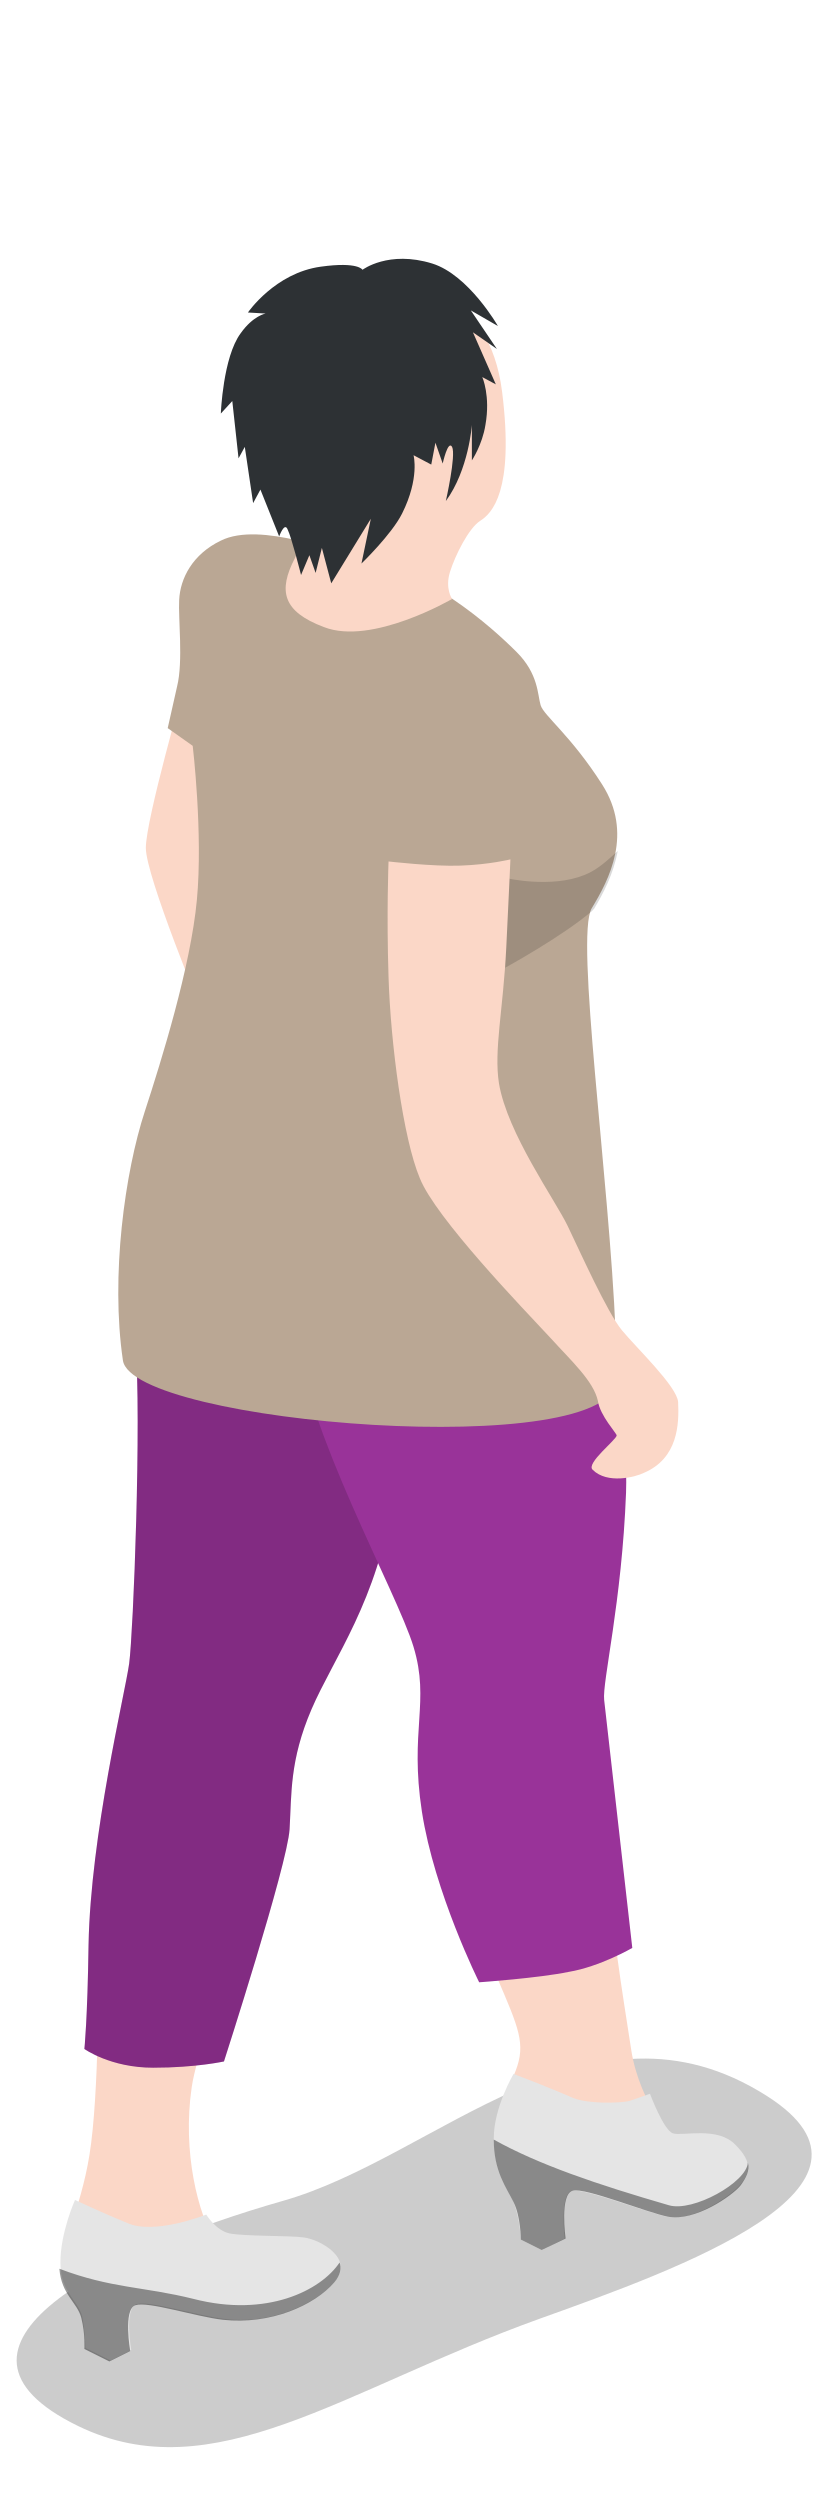
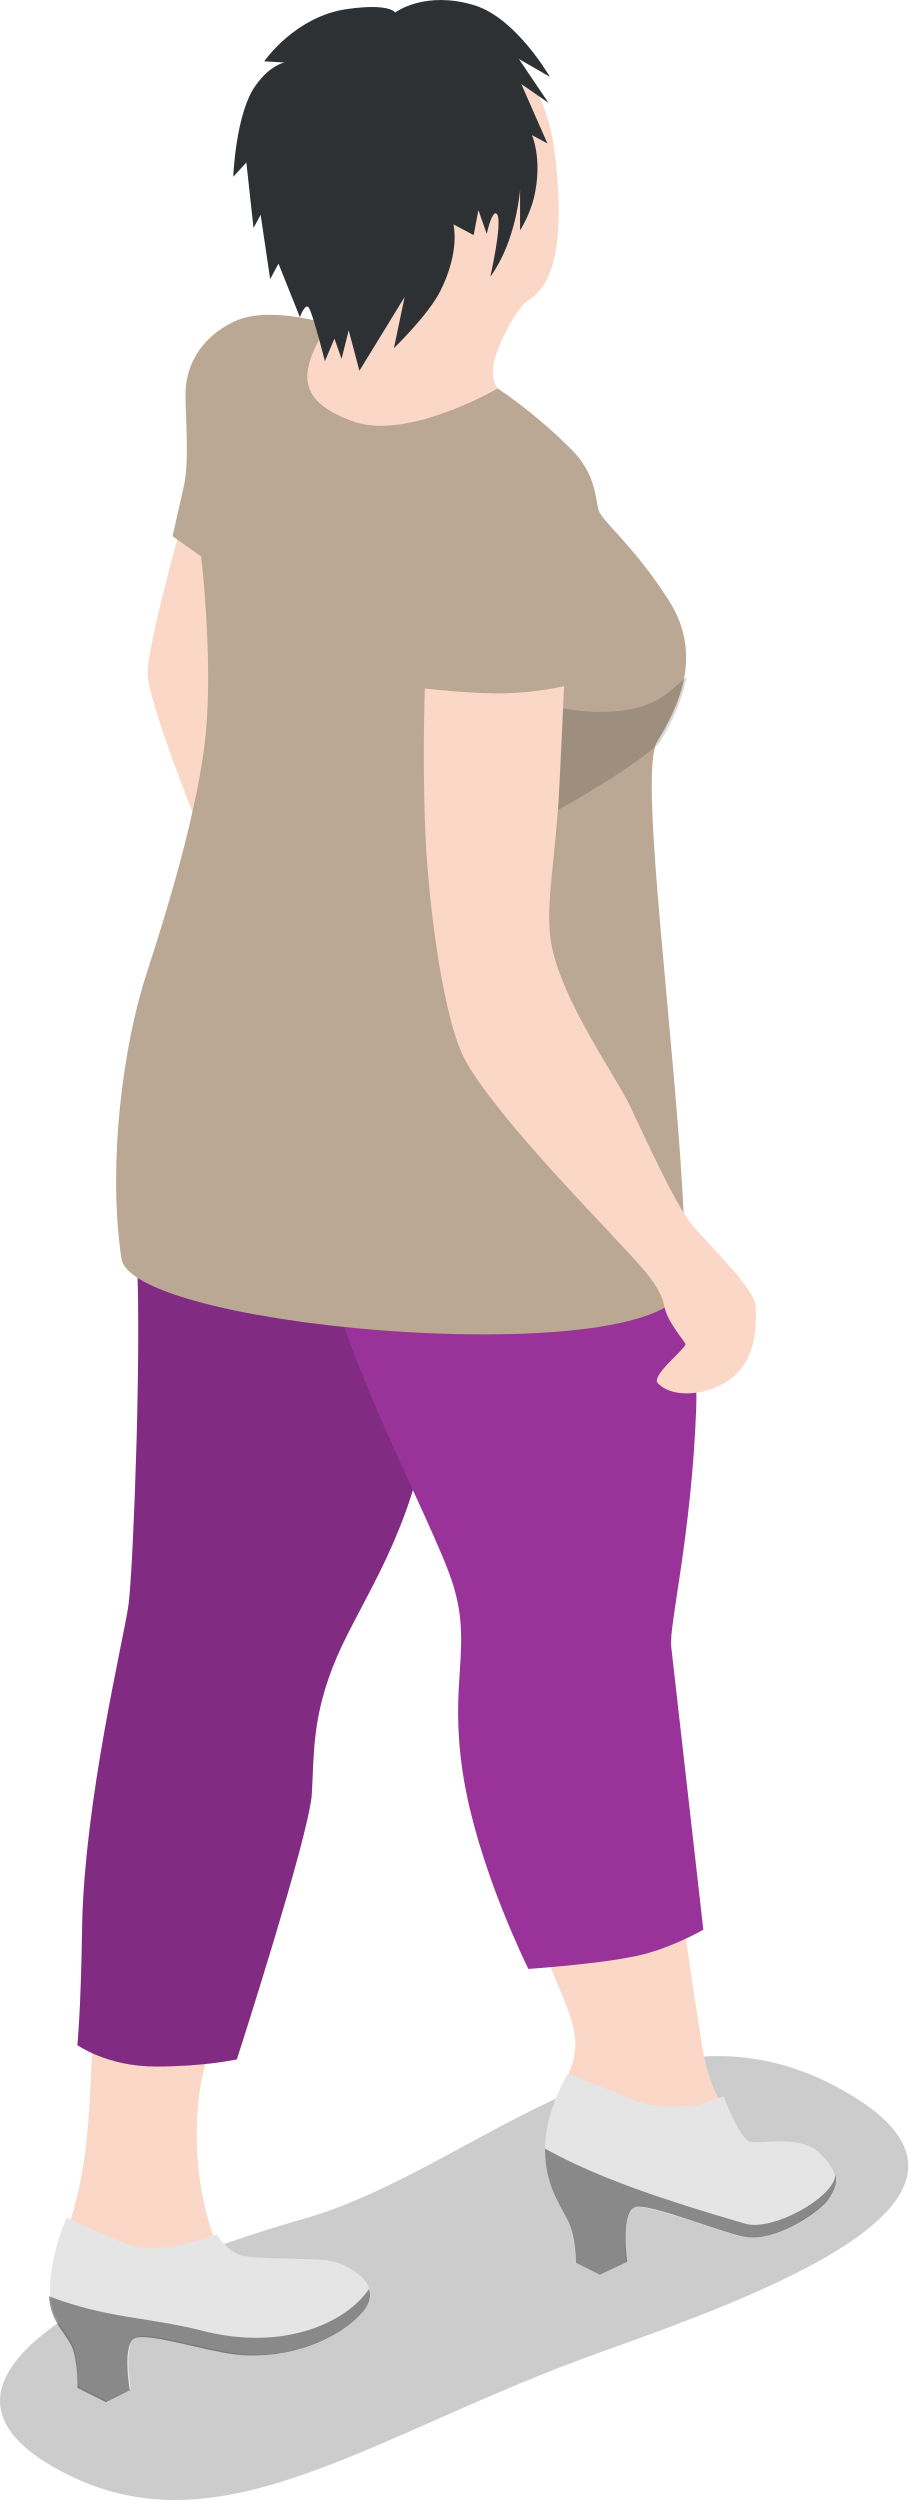
- <svg xmlns="http://www.w3.org/2000/svg" enable-background="new 0 0 80 240" viewBox="0 0 80 240">
-   <path d="m7.5 232.9c-15.6-7.6 2.8-16.8 19.6-21.6 14.9-4.2 29.5-20.9 46.5-10.1 13.7 8.7-8.4 16.6-21.8 21.4-18.9 6.8-31.3 16.6-44.3 10.3z" opacity=".2" />
-   <path d="m14.4 125.5c.2 6.2-.2 31.5-.9 35.1-.8 3.6-4 10.5-4 21 0 8.4 0 19.5-.9 25.2s-3 8.4-1.2 10.1c1.9 1.7 2.9 3 6.5 2.8s4 .2 6.5 1.5 9 .5 9.4-1.8-7.4-1.3-9.1-4.1-3.2-8.7-2.3-14.9 8.8-23 8.1-26.7 6.4-17.6 9.6-24.5-7.3-31.5-7.3-31.5l-10.5-4.5c.1 0-4.1 5.4-3.9 12.3z" fill="#fbd7c7" />
-   <path d="m7.2 211.2s3 1.4 5 2.2c2.6 1.2 7.6-.8 7.6-.8s.9 1.5 2.2 1.8c1.4.3 5.9.2 7.2.4 1.5.2 4.9 2 2.9 4.3-1.9 2.1-6.1 4.1-10.6 3.5-2.6-.3-7.2-1.8-8.4-1.4s-.5 4.4-.5 4.4l-2 1-2.4-1.2s0-1.4-.3-3c-.4-1.6-2.1-2.3-2.1-5.2s1.4-6 1.4-6z" fill="#e5e5e5" />
-   <path d="m32.1 219.1c.6-.7.7-1.4.5-1.9-1.8 2.7-7 5.3-14 3.5-4.8-1.2-7.9-1-12.9-2.9.2 2.5 1.7 3.2 2.1 4.7.4 1.6.3 3 .3 3l2.4 1.2 2-1s-.7-4 .5-4.4 5.8 1.1 8.4 1.4c4.6.5 8.8-1.4 10.7-3.6z" opacity=".4" />
-   <path d="m31.2 107.2s-4.7 7.3-2.9 14c1.8 6.6 3.7 8.3 3.7 8.3s.9 9.2 2.1 12.5 5.9 12.5 6.5 14.3c2.9 7.8 1 11.1 1.4 17.5.4 6.3 3.6 11 5.7 16 2.1 4.9 2.8 6.4 1.8 9s-3.4 7.1.8 8.6 6.3-.1 9.3 2 7.9 2.8 9.8.5-3-3.3-3.7-3.5-4.3-4.4-5.1-9.6c-.9-5.8-2-12.6-2.4-18.9-.3-5.5-1.3-12-1-14.3s2.2-13.7 2.2-22.4-5.6-28-5.6-28z" fill="#fbd7c7" />
-   <path d="m49.3 199.1s3.2 1.2 5.7 2.3c1.5.6 4.5.5 5.4.3.9-.3 2-.7 2-.7s1.3 3.5 2.2 3.8 4.3-.7 6 1.1c1.8 1.8 1.3 2.8.4 3.9-.9 1-4.4 3.5-7 3-1.9-.4-7.8-2.7-9.1-2.5-1.2.3-.7 4.6-.7 4.6l-2.2 1.1-2-1s-.1-2.1-.7-3.6c-.7-1.4-1.9-3.1-1.9-6.1s1.9-6.2 1.9-6.2z" fill="#e5e5e5" />
-   <path d="m71.8 207.6c-.1 1.9-5.3 4.8-7.6 4.1-6.9-2-12.5-3.9-16.8-6.3 0 3 1.2 4.6 1.9 6s.7 3.6.7 3.6l2 1 2.3-1.1s-.6-4.3.7-4.6c1.2-.3 7.1 2.1 9.1 2.5 2.6.5 6.2-2 7-3 .5-.7.9-1.4.7-2.2z" opacity=".4" />
-   <path d="m16.1 112.2c-1.2 2.9-3.7 9-3.1 16.6s-.2 27.9-.6 30.9c-.4 2.9-3.7 16.4-3.9 27-.1 7.2-.4 10-.4 10s2.5 1.8 6.6 1.8 6.8-.6 6.8-.6 6.1-18.9 6.3-22.3 0-6.6 2.1-11.5 6.4-10.5 7.8-20.3-1.6-28.7-1.6-28.7z" fill="#939" />
-   <path d="m16.1 112.2c-1.2 2.9-3.7 9-3.1 16.6s-.2 27.9-.6 30.9c-.4 2.9-3.7 16.4-3.9 27-.1 7.2-.4 10-.4 10s2.5 1.8 6.6 1.8 6.8-.6 6.8-.6 6.1-18.9 6.3-22.3 0-6.6 2.1-11.5 6.4-10.5 7.8-20.3-1.6-28.7-1.6-28.7z" opacity=".15" />
-   <path d="m54.6 114.6s5.9 18.2 5.5 28.7-2.3 18.2-2.1 19.9c.2 1.8 2.7 23.8 2.7 23.8s-3.1 1.8-6.1 2.3c-2.9.6-8.6 1-8.6 1s-4.3-8.6-5.5-16.4.8-10.5-.8-15.8-10.5-21.1-11.1-29.9-1.2-14.8-1.2-14.8z" fill="#939" />
-   <path d="m17.7 65.8s-3.7 12.9-3.7 15.6 5.4 15.8 5.8 16.7 5.2-4.1 5.2-4.1-3-8.3-3-10.7c0-2.3 1.8-8.2 1.8-8.2z" fill="#fbd7c7" />
-   <path d="m33.9 53.4c-1.3-.2-8.9-3.4-12.7-1.5-2.7 1.3-3.9 3.6-4 5.7-.1 1.7.4 5.9-.2 8.3-.3 1.3-.9 4-.9 4l2.4 1.7s1 8.4.4 14.8-3.4 15.4-5 20.3c-1.9 5.8-3.3 15.8-2.1 23.9.9 6.1 47.4 9.8 47.4 1.8 0-2.8 0-2.1-.1-4.4-.6-14.8-3.9-38-2.3-40.8 1.7-2.8 4-7.2 1-11.9s-5.6-6.6-5.9-7.6-.2-3-2.3-5.1c-2.4-2.4-8.6-8-15.7-9.2z" fill="#baa794" />
-   <path d="m56.1 84c-3.2 1.3-7.5.3-7.5.3s-.2 3.5-.2 5.6c0 1.2.1 3 .1 3s5.5-3 8.4-5.5c0 0 0-.1.1-.1.9-1.5 1.9-3.4 2.3-5.6-.9.8-1.9 1.8-3.2 2.3z" opacity=".15" />
-   <path d="m37.3 82.7s4.3.5 6.9.4c2.8-.1 4.8-.6 4.8-.6s-.2 4.5-.4 8.5c-.3 6-1.2 9.8-.7 13 .8 4.8 5.4 11.2 6.6 13.7s3.8 8.3 5.2 10 5.3 5.4 5.4 6.9c.1 2.1 0 5.4-3.3 6.8-.8.4-3.5 1.1-4.9-.3-.7-.6 2.3-2.9 2.3-3.3 0-.2-1.6-1.9-1.8-3.3-.4-1.9-2.6-3.9-4.5-6-2.7-2.9-11.1-11.6-12.6-15.4-1.6-3.8-2.8-12.9-3-19.3-.2-6.1 0-11.1 0-11.1z" fill="#fbd7c7" />
-   <path d="m32.7 27.3c6.8-1.6 14.3.7 15.5 10.3s-1 11.7-2.1 12.4-2.4 3.3-2.9 4.9.2 2.6.2 2.6-7.7 4.5-12.3 2.7c-4-1.5-4.4-3.5-2.8-6.6s-2.3-5-3.5-9.6c-1.3-4.6-1.2-14.7 7.9-16.7z" fill="#fbd7c7" />
-   <path d="m41.5 25.3c3.5 1.1 6.3 6 6.3 6l-2.6-1.5 2.5 3.7-2.3-1.6 2.2 5-1.3-.7s.8 1.8.3 4.6c-.3 1.9-1.3 3.4-1.3 3.4v-3.4s-.3 4.3-2.5 7.3c0 0 1-4.4.6-5.2-.4-.7-.9 1.6-.9 1.6l-.7-2-.4 2.1-1.7-.9s.6 2.2-1.1 5.6c-1 2-3.9 4.8-3.9 4.8l.9-4.3-3.8 6.2-.9-3.4-.6 2.4-.6-1.7-.8 1.9s-.9-3.6-1.3-4.4c-.3-.7-.8.7-.8.7l-1.8-4.5-.7 1.3-.8-5.4-.6 1.1-.6-5.5-1.1 1.2s.2-5.4 1.9-7.7c1.2-1.7 2.4-1.9 2.4-1.9l-1.7-.1s2.6-3.8 7-4.4c3.6-.5 4 .3 4 .3s2.5-1.9 6.7-.6z" fill="#2d3134" />
+ <svg xmlns="http://www.w3.org/2000/svg" enable-background="new 0 0 80 240" viewBox="0 0 7.632 21.008" version="1.1" id="svg1955" width="7.632" height="21.008">
+   <defs id="defs1959" />
+   <g id="g1979" transform="matrix(0.1,0,0,0.1,-0.1598252,-2.484517)">
+     <path id="path1923" d="m 7.5,232.9 c -15.6,-7.6 2.8,-16.8 19.6,-21.6 14.9,-4.2 29.5,-20.9 46.5,-10.1 13.7,8.7 -8.4,16.6 -21.8,21.4 -18.9,6.8 -31.3,16.6 -44.3,10.3 z" style="opacity:0.2" />
+     <path id="path1925" d="m 14.4,125.5 c 0.2,6.2 -0.2,31.5 -0.9,35.1 -0.8,3.6 -4,10.5 -4,21 0,8.4 0,19.5 -0.9,25.2 -0.9,5.7 -3,8.4 -1.2,10.1 1.9,1.7 2.9,3 6.5,2.8 3.6,-0.2 4,0.2 6.5,1.5 2.5,1.3 9,0.5 9.4,-1.8 0.4,-2.3 -7.4,-1.3 -9.1,-4.1 -1.7,-2.8 -3.2,-8.7 -2.3,-14.9 0.9,-6.2 8.8,-23 8.1,-26.7 -0.7,-3.7 6.4,-17.6 9.6,-24.5 3.2,-6.9 -7.3,-31.5 -7.3,-31.5 l -10.5,-4.5 c 0.1,0 -4.1,5.4 -3.9,12.3 z" style="fill:#fbd7c7" />
+     <path id="path1927" d="m 7.2,211.2 c 0,0 3,1.4 5,2.2 2.6,1.2 7.6,-0.8 7.6,-0.8 0,0 0.9,1.5 2.2,1.8 1.4,0.3 5.9,0.2 7.2,0.4 1.5,0.2 4.9,2 2.9,4.3 -1.9,2.1 -6.1,4.1 -10.6,3.5 -2.6,-0.3 -7.2,-1.8 -8.4,-1.4 -1.2,0.4 -0.5,4.4 -0.5,4.4 l -2,1 -2.4,-1.2 c 0,0 0,-1.4 -0.3,-3 -0.4,-1.6 -2.1,-2.3 -2.1,-5.2 0,-2.9 1.4,-6 1.4,-6 z" style="fill:#e5e5e5" />
+     <path id="path1929" d="m 32.1,219.1 c 0.6,-0.7 0.7,-1.4 0.5,-1.9 -1.8,2.7 -7,5.3 -14,3.5 -4.8,-1.2 -7.9,-1 -12.9,-2.9 0.2,2.5 1.7,3.2 2.1,4.7 0.4,1.6 0.3,3 0.3,3 l 2.4,1.2 2,-1 c 0,0 -0.7,-4 0.5,-4.4 1.2,-0.4 5.8,1.1 8.4,1.4 4.6,0.5 8.8,-1.4 10.7,-3.6 z" style="opacity:0.4" />
+     <path id="path1931" d="m 31.2,107.2 c 0,0 -4.7,7.3 -2.9,14 1.8,6.6 3.7,8.3 3.7,8.3 0,0 0.9,9.2 2.1,12.5 1.2,3.3 5.9,12.5 6.5,14.3 2.9,7.8 1,11.1 1.4,17.5 0.4,6.3 3.6,11 5.7,16 2.1,4.9 2.8,6.4 1.8,9 -1,2.6 -3.4,7.1 0.8,8.6 4.2,1.5 6.3,-0.1 9.3,2 3,2.1 7.9,2.8 9.8,0.5 1.9,-2.3 -3,-3.3 -3.7,-3.5 -0.7,-0.2 -4.3,-4.4 -5.1,-9.6 -0.9,-5.8 -2,-12.6 -2.4,-18.9 -0.3,-5.5 -1.3,-12 -1,-14.3 0.3,-2.3 2.2,-13.7 2.2,-22.4 0,-8.7 -5.6,-28 -5.6,-28 z" style="fill:#fbd7c7" />
+     <path id="path1933" d="m 49.3,199.1 c 0,0 3.2,1.2 5.7,2.3 1.5,0.6 4.5,0.5 5.4,0.3 0.9,-0.3 2,-0.7 2,-0.7 0,0 1.3,3.5 2.2,3.8 0.9,0.3 4.3,-0.7 6,1.1 1.8,1.8 1.3,2.8 0.4,3.9 -0.9,1 -4.4,3.5 -7,3 -1.9,-0.4 -7.8,-2.7 -9.1,-2.5 -1.2,0.3 -0.7,4.6 -0.7,4.6 L 52,216 50,215 c 0,0 -0.1,-2.1 -0.7,-3.6 -0.7,-1.4 -1.9,-3.1 -1.9,-6.1 0,-3 1.9,-6.2 1.9,-6.2 z" style="fill:#e5e5e5" />
+     <path id="path1935" d="m 71.8,207.6 c -0.1,1.9 -5.3,4.8 -7.6,4.1 -6.9,-2 -12.5,-3.9 -16.8,-6.3 0,3 1.2,4.6 1.9,6 0.7,1.4 0.7,3.6 0.7,3.6 l 2,1 2.3,-1.1 c 0,0 -0.6,-4.3 0.7,-4.6 1.2,-0.3 7.1,2.1 9.1,2.5 2.6,0.5 6.2,-2 7,-3 0.5,-0.7 0.9,-1.4 0.7,-2.2 z" style="opacity:0.4" />
+     <path id="path1937" d="m 16.1,112.2 c -1.2,2.9 -3.7,9 -3.1,16.6 0.6,7.6 -0.2,27.9 -0.6,30.9 -0.4,2.9 -3.7,16.4 -3.9,27 -0.1,7.2 -0.4,10 -0.4,10 0,0 2.5,1.8 6.6,1.8 4.1,0 6.8,-0.6 6.8,-0.6 0,0 6.1,-18.9 6.3,-22.3 0.2,-3.4 0,-6.6 2.1,-11.5 2.1,-4.9 6.4,-10.5 7.8,-20.3 1.4,-9.8 -1.6,-28.7 -1.6,-28.7 z" style="fill:#993399" />
+     <path id="path1939" d="m 16.1,112.2 c -1.2,2.9 -3.7,9 -3.1,16.6 0.6,7.6 -0.2,27.9 -0.6,30.9 -0.4,2.9 -3.7,16.4 -3.9,27 -0.1,7.2 -0.4,10 -0.4,10 0,0 2.5,1.8 6.6,1.8 4.1,0 6.8,-0.6 6.8,-0.6 0,0 6.1,-18.9 6.3,-22.3 0.2,-3.4 0,-6.6 2.1,-11.5 2.1,-4.9 6.4,-10.5 7.8,-20.3 1.4,-9.8 -1.6,-28.7 -1.6,-28.7 z" style="opacity:0.15" />
+     <path id="path1941" d="m 54.6,114.6 c 0,0 5.9,18.2 5.5,28.7 -0.4,10.5 -2.3,18.2 -2.1,19.9 0.2,1.8 2.7,23.8 2.7,23.8 0,0 -3.1,1.8 -6.1,2.3 -2.9,0.6 -8.6,1 -8.6,1 0,0 -4.3,-8.6 -5.5,-16.4 -1.2,-7.8 0.8,-10.5 -0.8,-15.8 C 38.1,152.8 29.2,137 28.6,128.2 28,119.4 27.4,113.4 27.4,113.4 Z" style="fill:#993399" />
+     <path id="path1943" d="m 17.7,65.8 c 0,0 -3.7,12.9 -3.7,15.6 0,2.7 5.4,15.8 5.8,16.7 C 20.2,99 25,94 25,94 c 0,0 -3,-8.3 -3,-10.7 0,-2.3 1.8,-8.2 1.8,-8.2 z" style="fill:#fbd7c7" />
+     <path id="path1945" d="M 33.9,53.4 C 32.6,53.2 25,50 21.2,51.9 c -2.7,1.3 -3.9,3.6 -4,5.7 -0.1,1.7 0.4,5.9 -0.2,8.3 -0.3,1.3 -0.9,4 -0.9,4 l 2.4,1.7 c 0,0 1,8.4 0.4,14.8 -0.6,6.4 -3.4,15.4 -5,20.3 -1.9,5.8 -3.3,15.8 -2.1,23.9 0.9,6.1 47.4,9.8 47.4,1.8 0,-2.8 0,-2.1 -0.1,-4.4 -0.6,-14.8 -3.9,-38 -2.3,-40.8 1.7,-2.8 4,-7.2 1,-11.9 -3,-4.7 -5.6,-6.6 -5.9,-7.6 -0.3,-1 -0.2,-3 -2.3,-5.1 -2.4,-2.4 -8.6,-8 -15.7,-9.2 z" style="fill:#baa794" />
+     <path id="path1947" d="m 56.1,84 c -3.2,1.3 -7.5,0.3 -7.5,0.3 0,0 -0.2,3.5 -0.2,5.6 0,1.2 0.1,3 0.1,3 0,0 5.5,-3 8.4,-5.5 0,0 0,-0.1 0.1,-0.1 0.9,-1.5 1.9,-3.4 2.3,-5.6 -0.9,0.8 -1.9,1.8 -3.2,2.3 z" style="opacity:0.15" />
+     <path id="path1949" d="m 37.3,82.7 c 0,0 4.3,0.5 6.9,0.4 C 47,83 49,82.5 49,82.5 c 0,0 -0.2,4.5 -0.4,8.5 -0.3,6 -1.2,9.8 -0.7,13 0.8,4.8 5.4,11.2 6.6,13.7 1.2,2.5 3.8,8.3 5.2,10 1.4,1.7 5.3,5.4 5.4,6.9 0.1,2.1 0,5.4 -3.3,6.8 -0.8,0.4 -3.5,1.1 -4.9,-0.3 -0.7,-0.6 2.3,-2.9 2.3,-3.3 0,-0.2 -1.6,-1.9 -1.8,-3.3 -0.4,-1.9 -2.6,-3.9 -4.5,-6 -2.7,-2.9 -11.1,-11.6 -12.6,-15.4 -1.6,-3.8 -2.8,-12.9 -3,-19.3 -0.2,-6.1 0,-11.1 0,-11.1 z" style="fill:#fbd7c7" />
+     <path id="path1951" d="m 32.7,27.3 c 6.8,-1.6 14.3,0.7 15.5,10.3 1.2,9.6 -1,11.7 -2.1,12.4 -1.1,0.7 -2.4,3.3 -2.9,4.9 -0.5,1.6 0.2,2.6 0.2,2.6 0,0 -7.7,4.5 -12.3,2.7 -4,-1.5 -4.4,-3.5 -2.8,-6.6 1.6,-3.1 -2.3,-5 -3.5,-9.6 -1.3,-4.6 -1.2,-14.7 7.9,-16.7 z" style="fill:#fbd7c7" />
+     <path id="path1953" d="m 41.5,25.3 c 3.5,1.1 6.3,6 6.3,6 l -2.6,-1.5 2.5,3.7 -2.3,-1.6 2.2,5 -1.3,-0.7 c 0,0 0.8,1.8 0.3,4.6 -0.3,1.9 -1.3,3.4 -1.3,3.4 v -3.4 c 0,0 -0.3,4.3 -2.5,7.3 0,0 1,-4.4 0.6,-5.2 -0.4,-0.7 -0.9,1.6 -0.9,1.6 l -0.7,-2 -0.4,2.1 -1.7,-0.9 c 0,0 0.6,2.2 -1.1,5.6 -1,2 -3.9,4.8 -3.9,4.8 l 0.9,-4.3 -3.8,6.2 -0.9,-3.4 -0.6,2.4 -0.6,-1.7 -0.8,1.9 c 0,0 -0.9,-3.6 -1.3,-4.4 -0.3,-0.7 -0.8,0.7 -0.8,0.7 L 25,47 24.3,48.3 23.5,42.9 22.9,44 22.3,38.5 21.2,39.7 c 0,0 0.2,-5.4 1.9,-7.7 1.2,-1.7 2.4,-1.9 2.4,-1.9 L 23.8,30 c 0,0 2.6,-3.8 7,-4.4 3.6,-0.5 4,0.3 4,0.3 0,0 2.5,-1.9 6.7,-0.6 z" style="fill:#2d3134" />
+   </g>
</svg>
